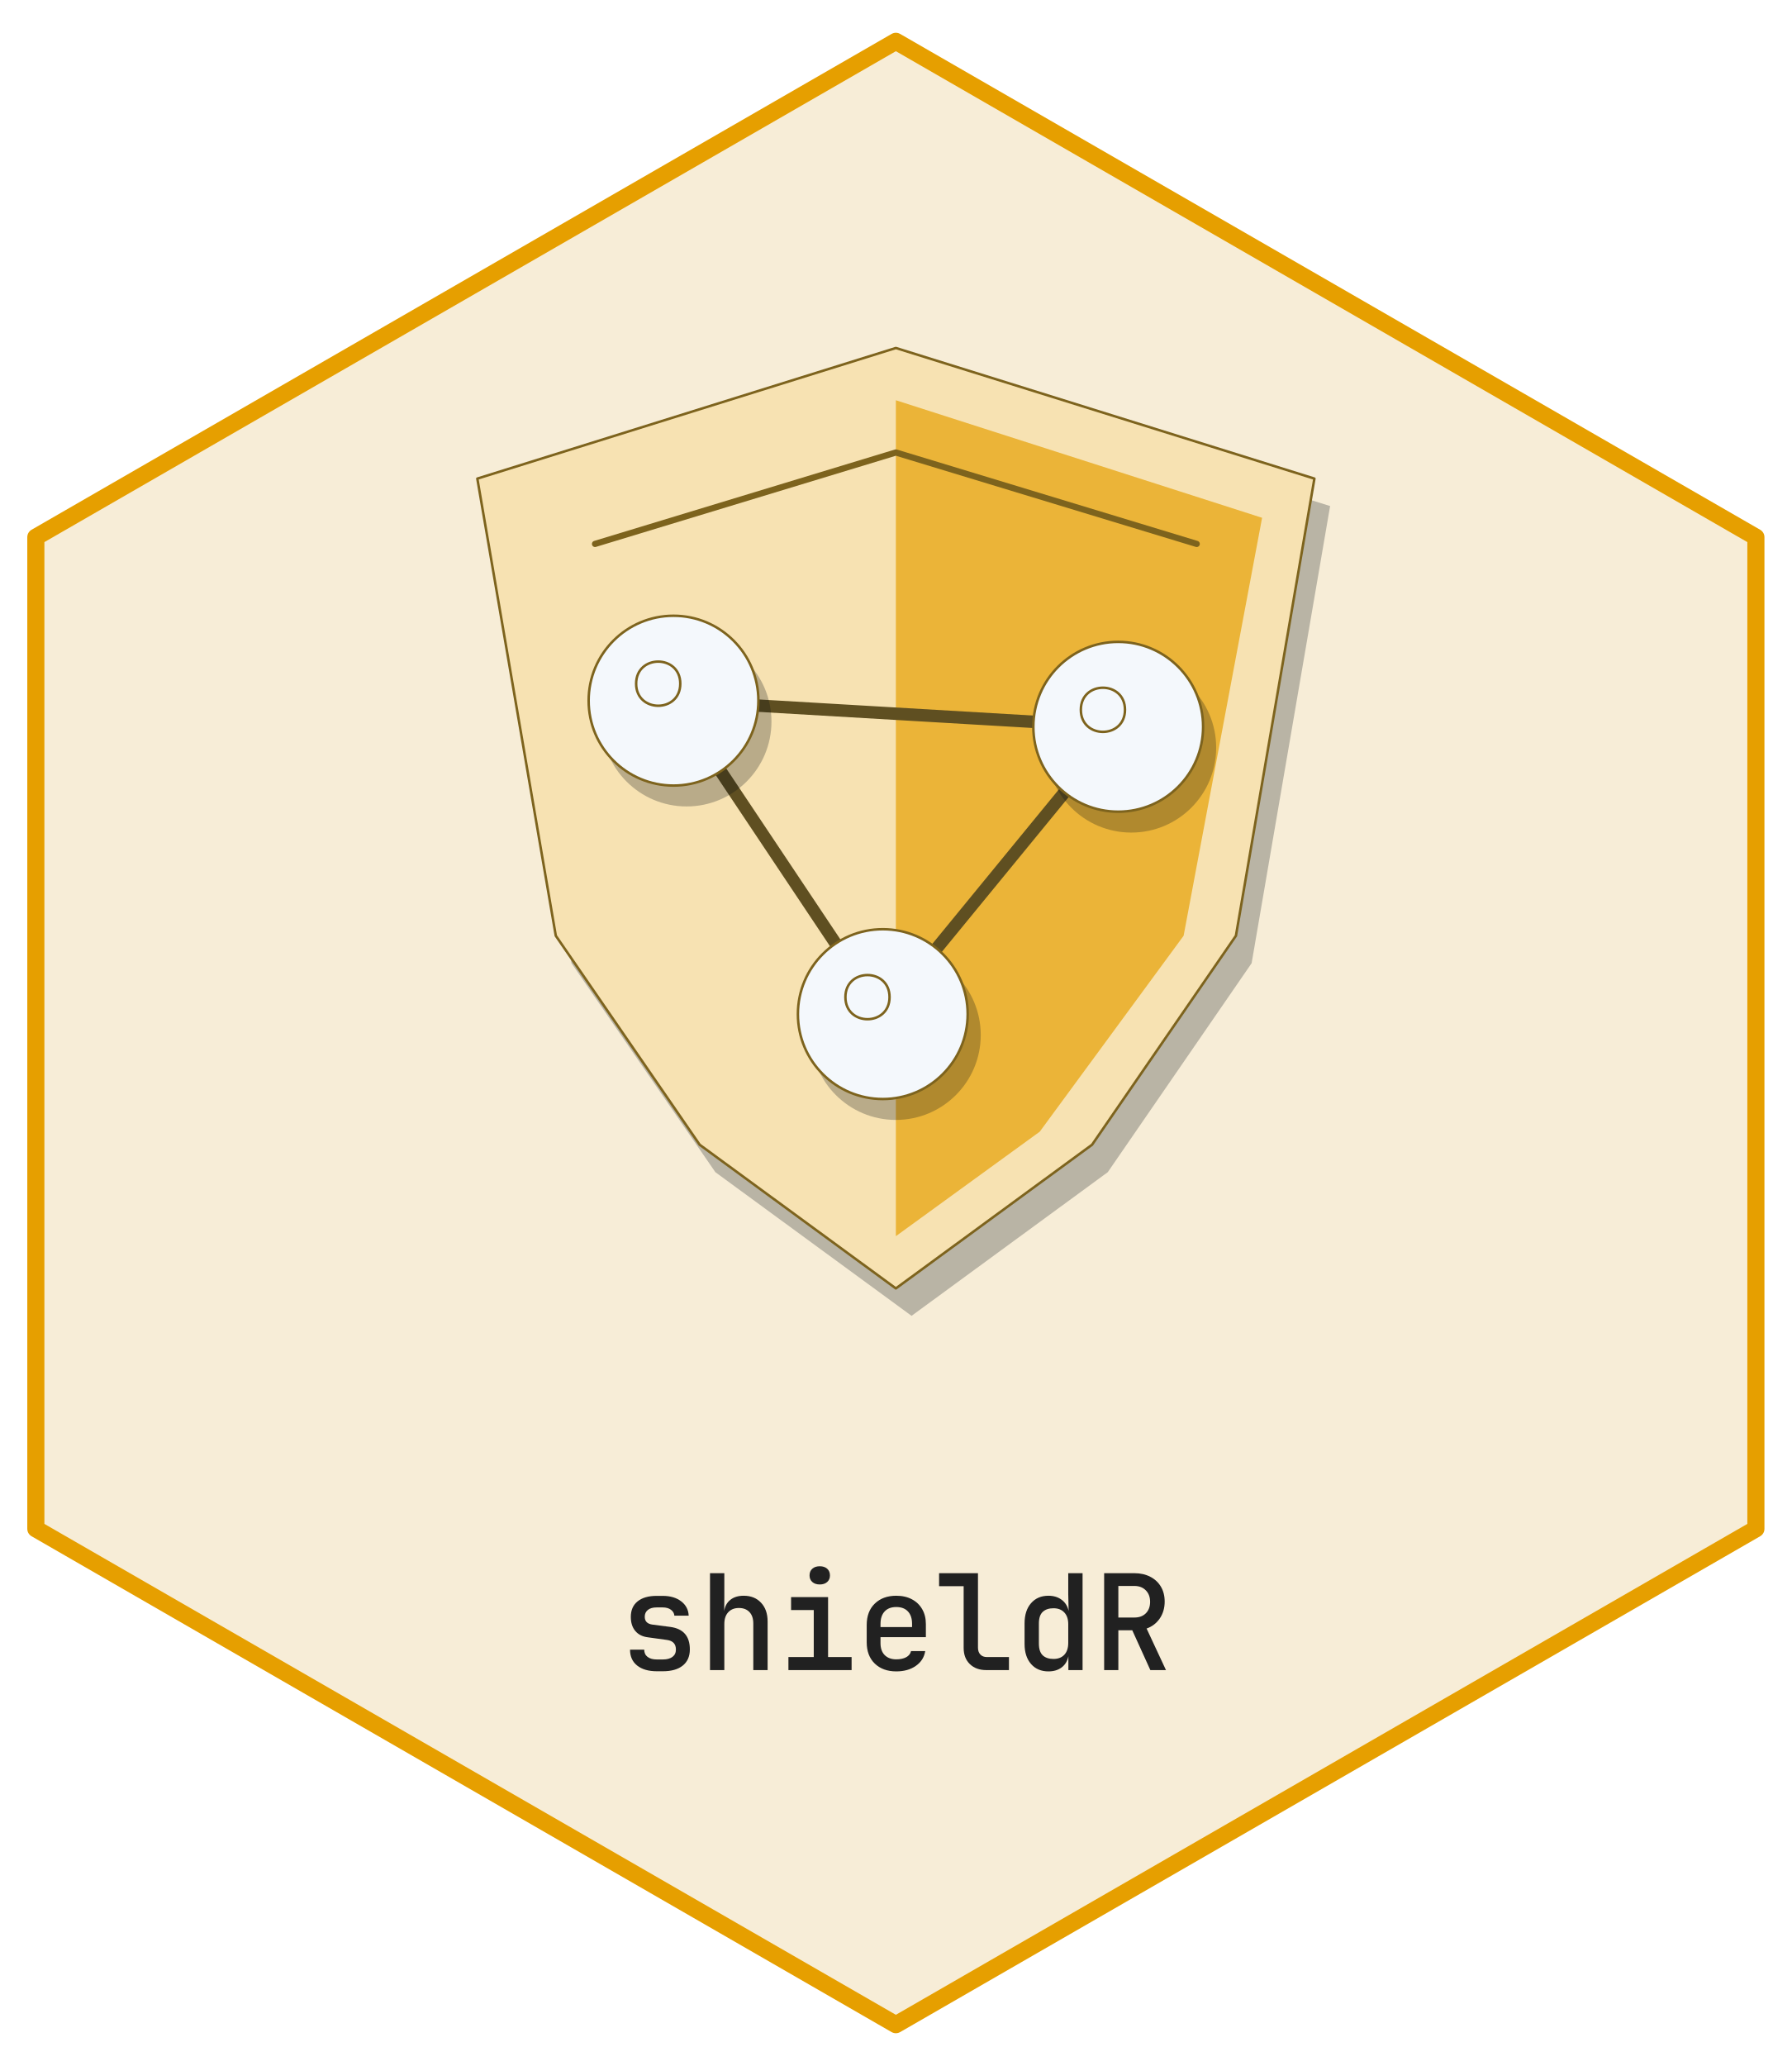
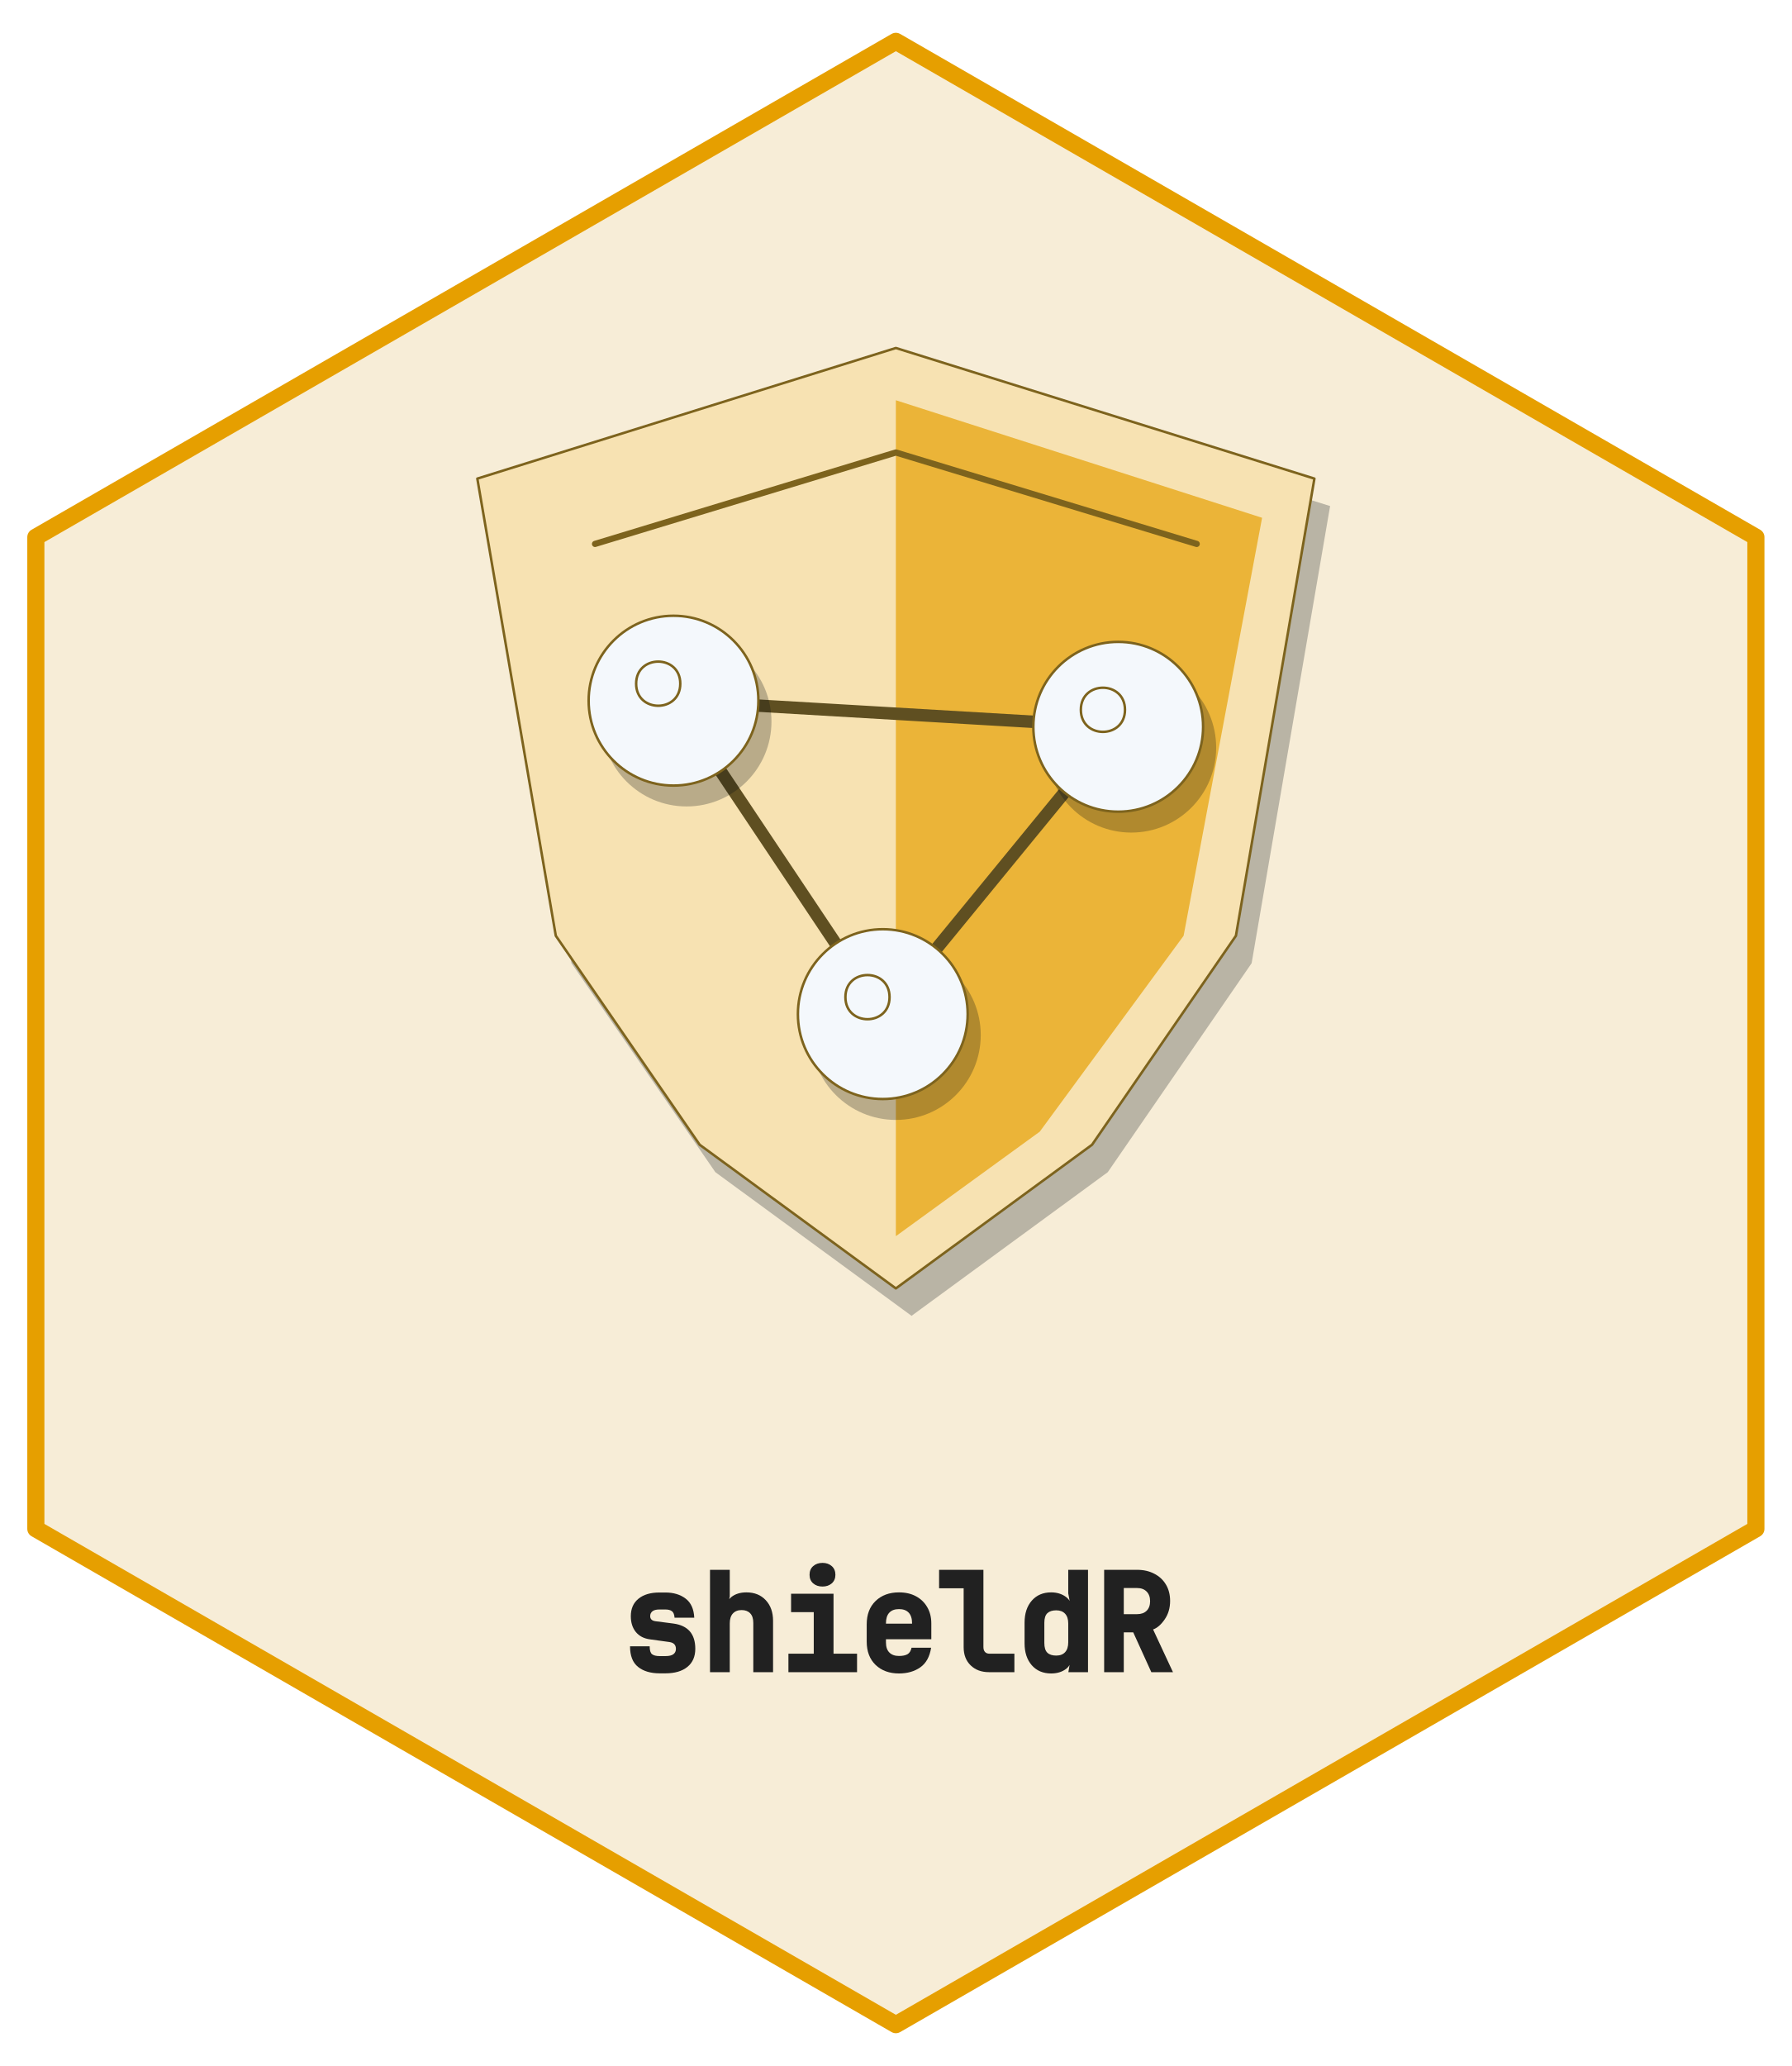
- <svg xmlns="http://www.w3.org/2000/svg" xmlns:xlink="http://www.w3.org/1999/xlink" width="432pt" height="498pt" viewBox="0 0 432 498">
+ <svg xmlns="http://www.w3.org/2000/svg" xmlns:xlink="http://www.w3.org/1999/xlink" width="432" height="498" viewBox="0 0 432 498">
  <defs>
    <g>
      <g id="glyph-0-0">
-         <path d="M 8.891 0.281 C 6.867 0.281 5.281 -0.176 4.125 -1.094 C 2.977 -2.008 2.406 -3.285 2.406 -4.922 L 5.828 -4.922 C 5.828 -4.18 6.094 -3.602 6.625 -3.188 C 7.156 -2.77 7.91 -2.562 8.891 -2.562 L 10.297 -2.562 C 11.305 -2.562 12.086 -2.77 12.641 -3.188 C 13.191 -3.602 13.469 -4.191 13.469 -4.953 C 13.469 -6.297 12.754 -7.066 11.328 -7.266 L 6.688 -7.906 C 5.383 -8.07 4.375 -8.586 3.656 -9.453 C 2.945 -10.316 2.594 -11.441 2.594 -12.828 C 2.594 -14.43 3.133 -15.676 4.219 -16.562 C 5.312 -17.445 6.848 -17.891 8.828 -17.891 L 10.266 -17.891 C 12.109 -17.891 13.598 -17.453 14.734 -16.578 C 15.879 -15.703 16.484 -14.551 16.547 -13.125 L 13.094 -13.125 C 13.051 -13.695 12.773 -14.172 12.266 -14.547 C 11.766 -14.922 11.098 -15.109 10.266 -15.109 L 8.828 -15.109 C 7.91 -15.109 7.203 -14.906 6.703 -14.5 C 6.203 -14.094 5.953 -13.547 5.953 -12.859 C 5.953 -11.773 6.562 -11.145 7.781 -10.969 L 12.125 -10.406 C 15.258 -9.977 16.828 -8.172 16.828 -4.984 C 16.828 -3.305 16.258 -2.008 15.125 -1.094 C 14 -0.176 12.391 0.281 10.297 0.281 Z M 8.891 0.281 " />
+         <path d="M 9.547 0.281 C 7.367 0.281 5.633 -0.234 4.344 -1.266 C 3.051 -2.297 2.406 -3.953 2.406 -6.234 L 7.141 -6.234 C 7.141 -5.266 7.332 -4.629 7.719 -4.328 C 8.113 -4.023 8.723 -3.875 9.547 -3.875 L 10.953 -3.875 C 11.816 -3.875 12.453 -4.023 12.859 -4.328 C 13.266 -4.641 13.469 -5.066 13.469 -5.609 C 13.469 -6.566 12.941 -7.117 11.891 -7.266 L 7.25 -7.906 C 5.781 -8.094 4.633 -8.68 3.812 -9.672 C 3 -10.672 2.594 -11.941 2.594 -13.484 C 2.594 -15.297 3.207 -16.703 4.438 -17.703 C 5.664 -18.703 7.348 -19.203 9.484 -19.203 L 10.922 -19.203 C 12.91 -19.203 14.547 -18.707 15.828 -17.719 C 17.109 -16.738 17.797 -15.207 17.891 -13.125 L 13.141 -13.125 C 13.086 -13.906 12.875 -14.43 12.5 -14.703 C 12.133 -14.973 11.609 -15.109 10.922 -15.109 L 9.484 -15.109 C 8.723 -15.109 8.16 -14.961 7.797 -14.672 C 7.441 -14.379 7.266 -13.992 7.266 -13.516 C 7.266 -12.805 7.688 -12.395 8.531 -12.281 L 12.875 -11.719 C 16.383 -11.238 18.141 -9.211 18.141 -5.641 C 18.141 -3.754 17.504 -2.297 16.234 -1.266 C 14.961 -0.234 13.203 0.281 10.953 0.281 Z M 9.547 0.281 " />
      </g>
      <g id="glyph-0-1">
-         <path d="M 2.688 0 L 2.688 -23.359 L 6.141 -23.359 L 6.141 -17.594 L 6.109 -14.234 C 6.285 -15.391 6.781 -16.289 7.594 -16.938 C 8.414 -17.594 9.488 -17.922 10.812 -17.922 C 12.562 -17.922 13.957 -17.359 15 -16.234 C 16.051 -15.117 16.578 -13.613 16.578 -11.719 L 16.578 0 L 13.125 0 L 13.125 -11.234 C 13.125 -12.43 12.812 -13.352 12.188 -14 C 11.57 -14.645 10.727 -14.969 9.656 -14.969 C 8.57 -14.969 7.711 -14.625 7.078 -13.938 C 6.453 -13.258 6.141 -12.316 6.141 -11.109 L 6.141 0 Z M 2.688 0 " />
+         <path d="M 2.688 0 L 2.688 -24.672 L 7.453 -24.672 L 7.453 -18.25 L 6.766 -14.891 C 6.535 -16.285 6.891 -17.359 7.828 -18.109 C 8.773 -18.859 9.988 -19.234 11.469 -19.234 C 13.406 -19.234 14.957 -18.609 16.125 -17.359 C 17.301 -16.109 17.891 -14.445 17.891 -12.375 L 17.891 0 L 13.125 0 L 13.125 -11.891 C 13.125 -12.91 12.875 -13.676 12.375 -14.188 C 11.883 -14.707 11.195 -14.969 10.312 -14.969 C 9.414 -14.969 8.711 -14.691 8.203 -14.141 C 7.703 -13.598 7.453 -12.805 7.453 -11.766 L 7.453 0 Z M 2.688 0 " />
      </g>
      <g id="glyph-0-2">
-         <path d="M 2.594 0 L 2.594 -3.141 L 8.703 -3.141 L 8.703 -14.469 L 3.234 -14.469 L 3.234 -17.594 L 12.156 -17.594 L 12.156 -3.141 L 17.828 -3.141 L 17.828 0 Z M 10.156 -20.641 C 9.406 -20.641 8.805 -20.836 8.359 -21.234 C 7.91 -21.629 7.688 -22.156 7.688 -22.812 C 7.688 -23.5 7.91 -24.039 8.359 -24.438 C 8.805 -24.832 9.406 -25.031 10.156 -25.031 C 10.895 -25.031 11.488 -24.832 11.938 -24.438 C 12.383 -24.039 12.609 -23.5 12.609 -22.812 C 12.609 -22.156 12.383 -21.629 11.938 -21.234 C 11.488 -20.836 10.895 -20.641 10.156 -20.641 Z M 10.156 -20.641 " />
+         <path d="M 2.594 0 L 2.594 -4.453 L 8.703 -4.453 L 8.703 -14.469 L 3.234 -14.469 L 3.234 -18.906 L 13.469 -18.906 L 13.469 -4.453 L 19.141 -4.453 L 19.141 0 Z M 10.812 -20.641 C 9.895 -20.641 9.145 -20.895 8.562 -21.406 C 7.977 -21.926 7.688 -22.613 7.688 -23.469 C 7.688 -24.352 7.977 -25.051 8.562 -25.562 C 9.145 -26.082 9.895 -26.344 10.812 -26.344 C 11.719 -26.344 12.461 -26.082 13.047 -25.562 C 13.629 -25.051 13.922 -24.352 13.922 -23.469 C 13.922 -22.613 13.629 -21.926 13.047 -21.406 C 12.461 -20.895 11.719 -20.641 10.812 -20.641 Z M 10.812 -20.641 " />
      </g>
      <g id="glyph-0-3">
-         <path d="M 9.594 0.312 C 7.445 0.312 5.723 -0.312 4.422 -1.562 C 3.117 -2.82 2.469 -4.539 2.469 -6.719 L 2.469 -10.875 C 2.469 -13.051 3.117 -14.77 4.422 -16.031 C 5.723 -17.289 7.445 -17.922 9.594 -17.922 C 11.051 -17.922 12.312 -17.633 13.375 -17.062 C 14.438 -16.5 15.258 -15.707 15.844 -14.688 C 16.438 -13.664 16.734 -12.473 16.734 -11.109 L 16.734 -7.938 L 5.797 -7.938 L 5.797 -6.5 C 5.797 -5.258 6.133 -4.297 6.812 -3.609 C 7.5 -2.93 8.426 -2.594 9.594 -2.594 C 10.562 -2.594 11.363 -2.766 12 -3.109 C 12.633 -3.461 13.02 -3.953 13.156 -4.578 L 16.578 -4.578 C 16.336 -3.086 15.582 -1.898 14.312 -1.016 C 13.051 -0.129 11.477 0.312 9.594 0.312 Z M 5.797 -11.109 L 5.797 -10.375 L 13.406 -10.375 L 13.406 -11.141 C 13.406 -12.441 13.07 -13.441 12.406 -14.141 C 11.75 -14.848 10.812 -15.203 9.594 -15.203 C 8.383 -15.203 7.445 -14.844 6.781 -14.125 C 6.125 -13.414 5.797 -12.41 5.797 -11.109 Z M 5.797 -11.109 " />
+         <path d="M 10.25 0.312 C 7.926 0.312 6.047 -0.375 4.609 -1.75 C 3.18 -3.133 2.469 -5.008 2.469 -7.375 L 2.469 -11.531 C 2.469 -13.895 3.18 -15.77 4.609 -17.156 C 6.047 -18.539 7.926 -19.234 10.25 -19.234 C 11.82 -19.234 13.188 -18.922 14.344 -18.297 C 15.508 -17.672 16.414 -16.797 17.062 -15.672 C 17.719 -14.547 18.047 -13.242 18.047 -11.766 L 18.047 -7.938 L 7.109 -7.938 L 7.109 -7.156 C 7.109 -6.094 7.383 -5.285 7.938 -4.734 C 8.488 -4.18 9.258 -3.906 10.25 -3.906 C 11.102 -3.906 11.781 -4.039 12.281 -4.312 C 12.781 -4.594 13.113 -5.117 13.281 -5.891 L 18 -5.891 C 17.656 -3.711 16.781 -2.133 15.375 -1.156 C 13.977 -0.176 12.27 0.312 10.25 0.312 Z M 7.109 -11.766 L 7.109 -11.688 L 13.406 -11.688 L 13.406 -11.797 C 13.406 -12.922 13.133 -13.77 12.594 -14.344 C 12.062 -14.914 11.281 -15.203 10.25 -15.203 C 9.227 -15.203 8.445 -14.91 7.906 -14.328 C 7.375 -13.754 7.109 -12.898 7.109 -11.766 Z M 7.109 -11.766 " />
      </g>
      <g id="glyph-0-4">
-         <path d="M 12.312 0 C 10.656 0 9.328 -0.484 8.328 -1.453 C 7.336 -2.422 6.844 -3.719 6.844 -5.344 L 6.844 -20.219 L 0.922 -20.219 L 0.922 -23.359 L 10.297 -23.359 L 10.297 -5.406 C 10.297 -4.707 10.488 -4.156 10.875 -3.75 C 11.258 -3.344 11.785 -3.141 12.453 -3.141 L 17.766 -3.141 L 17.766 0 Z M 12.312 0 " />
+         <path d="M 12.969 0 C 11.133 0 9.656 -0.547 8.531 -1.641 C 7.406 -2.734 6.844 -4.188 6.844 -6 L 6.844 -20.219 L 0.922 -20.219 L 0.922 -24.672 L 11.609 -24.672 L 11.609 -6.062 C 11.609 -5.539 11.738 -5.141 12 -4.859 C 12.258 -4.586 12.629 -4.453 13.109 -4.453 L 19.078 -4.453 L 19.078 0 Z M 12.969 0 " />
      </g>
      <g id="glyph-0-5">
-         <path d="M 8.281 0.312 C 6.531 0.312 5.133 -0.281 4.094 -1.469 C 3.051 -2.664 2.531 -4.273 2.531 -6.297 L 2.531 -11.266 C 2.531 -13.316 3.051 -14.938 4.094 -16.125 C 5.133 -17.32 6.531 -17.922 8.281 -17.922 C 9.539 -17.922 10.602 -17.598 11.469 -16.953 C 12.332 -16.316 12.895 -15.422 13.156 -14.266 L 13.062 -18.344 L 13.062 -23.359 L 16.516 -23.359 L 16.516 0 L 13.094 0 L 13.094 -3.328 C 12.852 -2.172 12.312 -1.273 11.469 -0.641 C 10.625 -0.004 9.562 0.312 8.281 0.312 Z M 9.5 -2.688 C 10.613 -2.688 11.484 -3.02 12.109 -3.688 C 12.742 -4.363 13.062 -5.32 13.062 -6.562 L 13.062 -11.078 C 13.062 -12.285 12.742 -13.223 12.109 -13.891 C 11.484 -14.566 10.613 -14.906 9.5 -14.906 C 8.395 -14.906 7.531 -14.613 6.906 -14.031 C 6.289 -13.445 5.984 -12.516 5.984 -11.234 L 5.984 -6.406 C 5.984 -5.102 6.289 -4.156 6.906 -3.562 C 7.531 -2.977 8.395 -2.688 9.5 -2.688 Z M 9.5 -2.688 " />
+         <path d="M 8.938 0.312 C 6.988 0.312 5.43 -0.348 4.266 -1.672 C 3.109 -3.004 2.531 -4.766 2.531 -6.953 L 2.531 -11.922 C 2.531 -14.141 3.109 -15.91 4.266 -17.234 C 5.43 -18.566 6.988 -19.234 8.938 -19.234 C 10.344 -19.234 11.539 -18.863 12.531 -18.125 C 13.52 -17.395 13.945 -16.328 13.812 -14.922 L 13.062 -19 L 13.062 -24.672 L 17.828 -24.672 L 17.828 0 L 13.094 0 L 13.75 -3.984 C 13.906 -2.578 13.5 -1.508 12.531 -0.781 C 11.562 -0.051 10.363 0.312 8.938 0.312 Z M 10.156 -4 C 11.082 -4 11.797 -4.27 12.297 -4.812 C 12.805 -5.352 13.062 -6.156 13.062 -7.219 L 13.062 -11.734 C 13.062 -12.766 12.805 -13.551 12.297 -14.094 C 11.797 -14.633 11.082 -14.906 10.156 -14.906 C 9.227 -14.906 8.52 -14.676 8.031 -14.219 C 7.539 -13.758 7.297 -12.984 7.297 -11.891 L 7.297 -7.062 C 7.297 -5.945 7.539 -5.156 8.031 -4.688 C 8.52 -4.227 9.227 -4 10.156 -4 Z M 10.156 -4 " />
      </g>
      <g id="glyph-0-6">
-         <path d="M 2.719 0 L 2.719 -23.359 L 10.016 -23.359 C 11.461 -23.359 12.734 -23.07 13.828 -22.5 C 14.93 -21.938 15.785 -21.145 16.391 -20.125 C 17.004 -19.102 17.312 -17.898 17.312 -16.516 C 17.312 -14.953 16.914 -13.594 16.125 -12.438 C 15.332 -11.289 14.273 -10.484 12.953 -10.016 L 17.625 0 L 13.859 0 L 9.5 -9.594 L 6.141 -9.594 L 6.141 0 Z M 6.141 -12.672 L 10.016 -12.672 C 11.172 -12.672 12.086 -13.008 12.766 -13.688 C 13.453 -14.375 13.797 -15.297 13.797 -16.453 C 13.797 -17.617 13.445 -18.547 12.75 -19.234 C 12.062 -19.93 11.148 -20.281 10.016 -20.281 L 6.141 -20.281 Z M 6.141 -12.672 " />
+         <path d="M 2.719 0 L 2.719 -24.672 L 10.672 -24.672 C 12.223 -24.672 13.598 -24.359 14.797 -23.734 C 16.004 -23.117 16.941 -22.25 17.609 -21.125 C 18.285 -20 18.625 -18.68 18.625 -17.172 C 18.625 -15.473 18.188 -13.988 17.312 -12.719 C 16.445 -11.457 15.516 -10.648 14.516 -10.297 L 19.312 0 L 14.094 0 L 9.734 -9.594 L 7.453 -9.594 L 7.453 0 Z M 7.453 -13.984 L 10.672 -13.984 C 11.648 -13.984 12.414 -14.258 12.969 -14.812 C 13.52 -15.363 13.797 -16.129 13.797 -17.109 C 13.797 -18.098 13.516 -18.875 12.953 -19.438 C 12.391 -20 11.629 -20.281 10.672 -20.281 L 7.453 -20.281 Z M 7.453 -13.984 " />
      </g>
    </g>
  </defs>
  <path fill-rule="nonzero" fill="rgb(96.863%, 92.941%, 84.314%)" fill-opacity="1" stroke-width="4.125" stroke-linecap="round" stroke-linejoin="round" stroke="rgb(90.196%, 62.353%, 0%)" stroke-opacity="1" stroke-miterlimit="10" d="M 216 9.961 L 423.359 129.48 L 423.359 368.52 L 216 488.039 L 8.641 368.52 L 8.641 129.48 Z M 216 9.961 " />
  <path fill-rule="nonzero" fill="rgb(1.176%, 3.922%, 7.059%)" fill-opacity="0.251" d="M 118.867 121.98 L 219.785 90.496 L 320.699 121.98 L 301.777 232.172 L 267.09 282.547 L 219.785 317.176 L 172.48 282.547 L 137.789 232.172 Z M 118.867 121.98 " />
  <path fill-rule="nonzero" fill="rgb(96.863%, 88.627%, 69.804%)" fill-opacity="1" stroke-width="0.6" stroke-linecap="round" stroke-linejoin="round" stroke="rgb(49.02%, 38.824%, 11.373%)" stroke-opacity="1" stroke-miterlimit="10" d="M 115.086 115.367 L 216 83.883 L 316.914 115.367 L 297.992 225.559 L 263.305 275.934 L 216 310.566 L 168.695 275.934 L 134.008 225.559 Z M 115.086 115.367 " />
  <path fill-rule="nonzero" fill="rgb(92.157%, 70.588%, 21.961%)" fill-opacity="1" d="M 216 96.477 L 304.301 124.812 L 285.379 225.559 L 250.691 272.785 L 216 297.973 Z M 216 96.477 " />
  <path fill="none" stroke-width="3" stroke-linecap="round" stroke-linejoin="round" stroke="rgb(37.255%, 30.98%, 12.941%)" stroke-opacity="1" stroke-miterlimit="10" d="M 162.391 168.891 L 212.848 244.449 L 269.609 175.188 " />
  <path fill="none" stroke-width="3" stroke-linecap="round" stroke-linejoin="round" stroke="rgb(37.255%, 30.98%, 12.941%)" stroke-opacity="1" stroke-miterlimit="10" d="M 162.391 168.891 L 269.609 175.188 " />
  <path fill-rule="nonzero" fill="rgb(1.176%, 3.922%, 7.059%)" fill-opacity="0.251" d="M 186.008 173.926 C 186.008 185.23 176.844 194.391 165.543 194.391 C 154.242 194.391 145.078 185.23 145.078 173.926 C 145.078 162.625 154.242 153.465 165.543 153.465 C 176.844 153.465 186.008 162.625 186.008 173.926 " />
  <path fill-rule="nonzero" fill="rgb(95.686%, 97.255%, 98.824%)" fill-opacity="1" stroke-width="0.6" stroke-linecap="round" stroke-linejoin="round" stroke="rgb(49.02%, 38.824%, 11.373%)" stroke-opacity="1" stroke-miterlimit="10" d="M 182.852 168.891 C 182.852 180.191 173.691 189.355 162.391 189.355 C 151.086 189.355 141.926 180.191 141.926 168.891 C 141.926 157.586 151.086 148.426 162.391 148.426 C 173.691 148.426 182.852 157.586 182.852 168.891 " />
  <path fill-rule="nonzero" fill="rgb(95.686%, 97.255%, 98.824%)" fill-opacity="1" stroke-width="0.6" stroke-linecap="round" stroke-linejoin="round" stroke="rgb(49.02%, 38.824%, 11.373%)" stroke-opacity="1" stroke-miterlimit="10" d="M 164.02 164.797 C 164.02 171.891 153.379 171.891 153.379 164.797 C 153.379 157.703 164.02 157.703 164.02 164.797 " />
  <path fill-rule="nonzero" fill="rgb(1.176%, 3.922%, 7.059%)" fill-opacity="0.251" d="M 236.465 249.488 C 236.465 260.789 227.301 269.953 216 269.953 C 204.699 269.953 195.535 260.789 195.535 249.488 C 195.535 238.184 204.699 229.023 216 229.023 C 227.301 229.023 236.465 238.184 236.465 249.488 " />
  <path fill-rule="nonzero" fill="rgb(95.686%, 97.255%, 98.824%)" fill-opacity="1" stroke-width="0.6" stroke-linecap="round" stroke-linejoin="round" stroke="rgb(49.02%, 38.824%, 11.373%)" stroke-opacity="1" stroke-miterlimit="10" d="M 233.312 244.449 C 233.312 255.754 224.148 264.914 212.848 264.914 C 201.543 264.914 192.383 255.754 192.383 244.449 C 192.383 233.148 201.543 223.984 212.848 223.984 C 224.148 223.984 233.312 233.148 233.312 244.449 " />
  <path fill-rule="nonzero" fill="rgb(95.686%, 97.255%, 98.824%)" fill-opacity="1" stroke-width="0.6" stroke-linecap="round" stroke-linejoin="round" stroke="rgb(49.02%, 38.824%, 11.373%)" stroke-opacity="1" stroke-miterlimit="10" d="M 214.477 240.355 C 214.477 247.453 203.836 247.453 203.836 240.355 C 203.836 233.262 214.477 233.262 214.477 240.355 " />
  <path fill-rule="nonzero" fill="rgb(1.176%, 3.922%, 7.059%)" fill-opacity="0.251" d="M 293.23 180.223 C 293.23 191.527 284.066 200.688 272.766 200.688 C 261.461 200.688 252.301 191.527 252.301 180.223 C 252.301 168.922 261.461 159.758 272.766 159.758 C 284.066 159.758 293.23 168.922 293.23 180.223 " />
  <path fill-rule="nonzero" fill="rgb(95.686%, 97.255%, 98.824%)" fill-opacity="1" stroke-width="0.6" stroke-linecap="round" stroke-linejoin="round" stroke="rgb(49.02%, 38.824%, 11.373%)" stroke-opacity="1" stroke-miterlimit="10" d="M 290.074 175.188 C 290.074 186.488 280.914 195.652 269.609 195.652 C 258.309 195.652 249.148 186.488 249.148 175.188 C 249.148 163.883 258.309 154.723 269.609 154.723 C 280.914 154.723 290.074 163.883 290.074 175.188 " />
  <path fill-rule="nonzero" fill="rgb(95.686%, 97.255%, 98.824%)" fill-opacity="1" stroke-width="0.6" stroke-linecap="round" stroke-linejoin="round" stroke="rgb(49.02%, 38.824%, 11.373%)" stroke-opacity="1" stroke-miterlimit="10" d="M 271.242 171.094 C 271.242 178.188 260.602 178.188 260.602 171.094 C 260.602 164 271.242 164 271.242 171.094 " />
  <path fill="none" stroke-width="1.5" stroke-linecap="round" stroke-linejoin="round" stroke="rgb(49.02%, 38.824%, 11.373%)" stroke-opacity="1" stroke-miterlimit="10" d="M 143.469 131.109 L 216 109.07 L 288.531 131.109 " />
  <g fill="rgb(12.941%, 12.941%, 12.941%)" fill-opacity="1">
-     <use xlink:href="#glyph-0-0" x="149.5" y="402.569" />
-     <use xlink:href="#glyph-0-1" x="168.5" y="402.569" />
-     <use xlink:href="#glyph-0-2" x="187.5" y="402.569" />
-     <use xlink:href="#glyph-0-3" x="206.5" y="402.569" />
-     <use xlink:href="#glyph-0-4" x="225.5" y="402.569" />
-     <use xlink:href="#glyph-0-5" x="244.5" y="402.569" />
-     <use xlink:href="#glyph-0-6" x="263.5" y="402.569" />
+     <use xlink:href="#glyph-0-0" x="149.5" y="403.069" />
+     <use xlink:href="#glyph-0-1" x="168.5" y="403.069" />
+     <use xlink:href="#glyph-0-2" x="187.5" y="403.069" />
+     <use xlink:href="#glyph-0-3" x="206.5" y="403.069" />
+     <use xlink:href="#glyph-0-4" x="225.5" y="403.069" />
+     <use xlink:href="#glyph-0-5" x="244.5" y="403.069" />
+     <use xlink:href="#glyph-0-6" x="263.5" y="403.069" />
  </g>
</svg>
